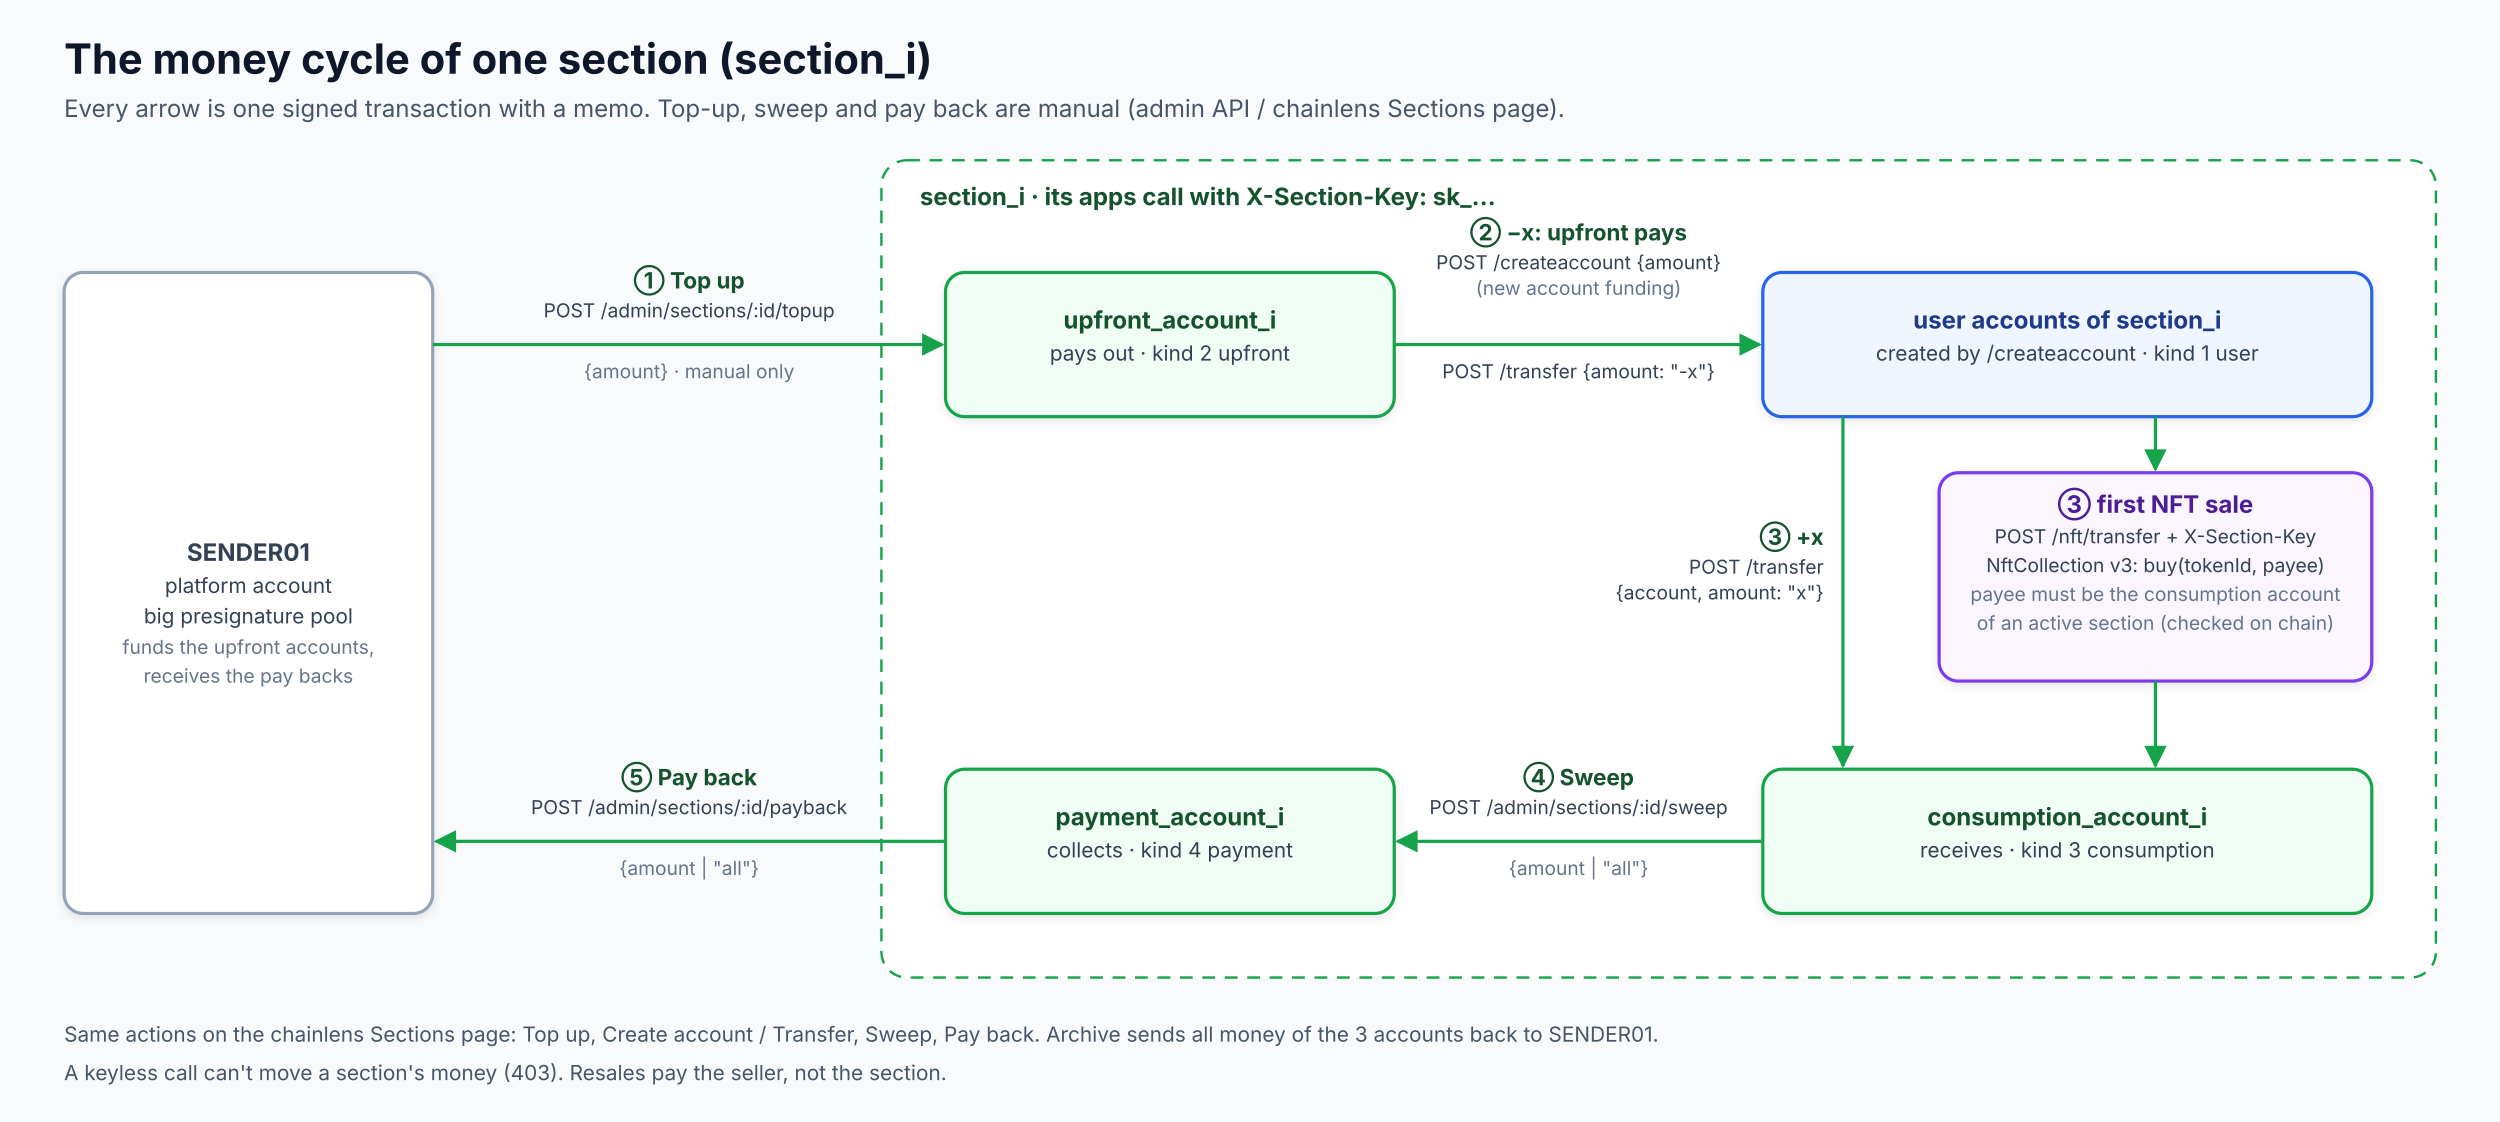
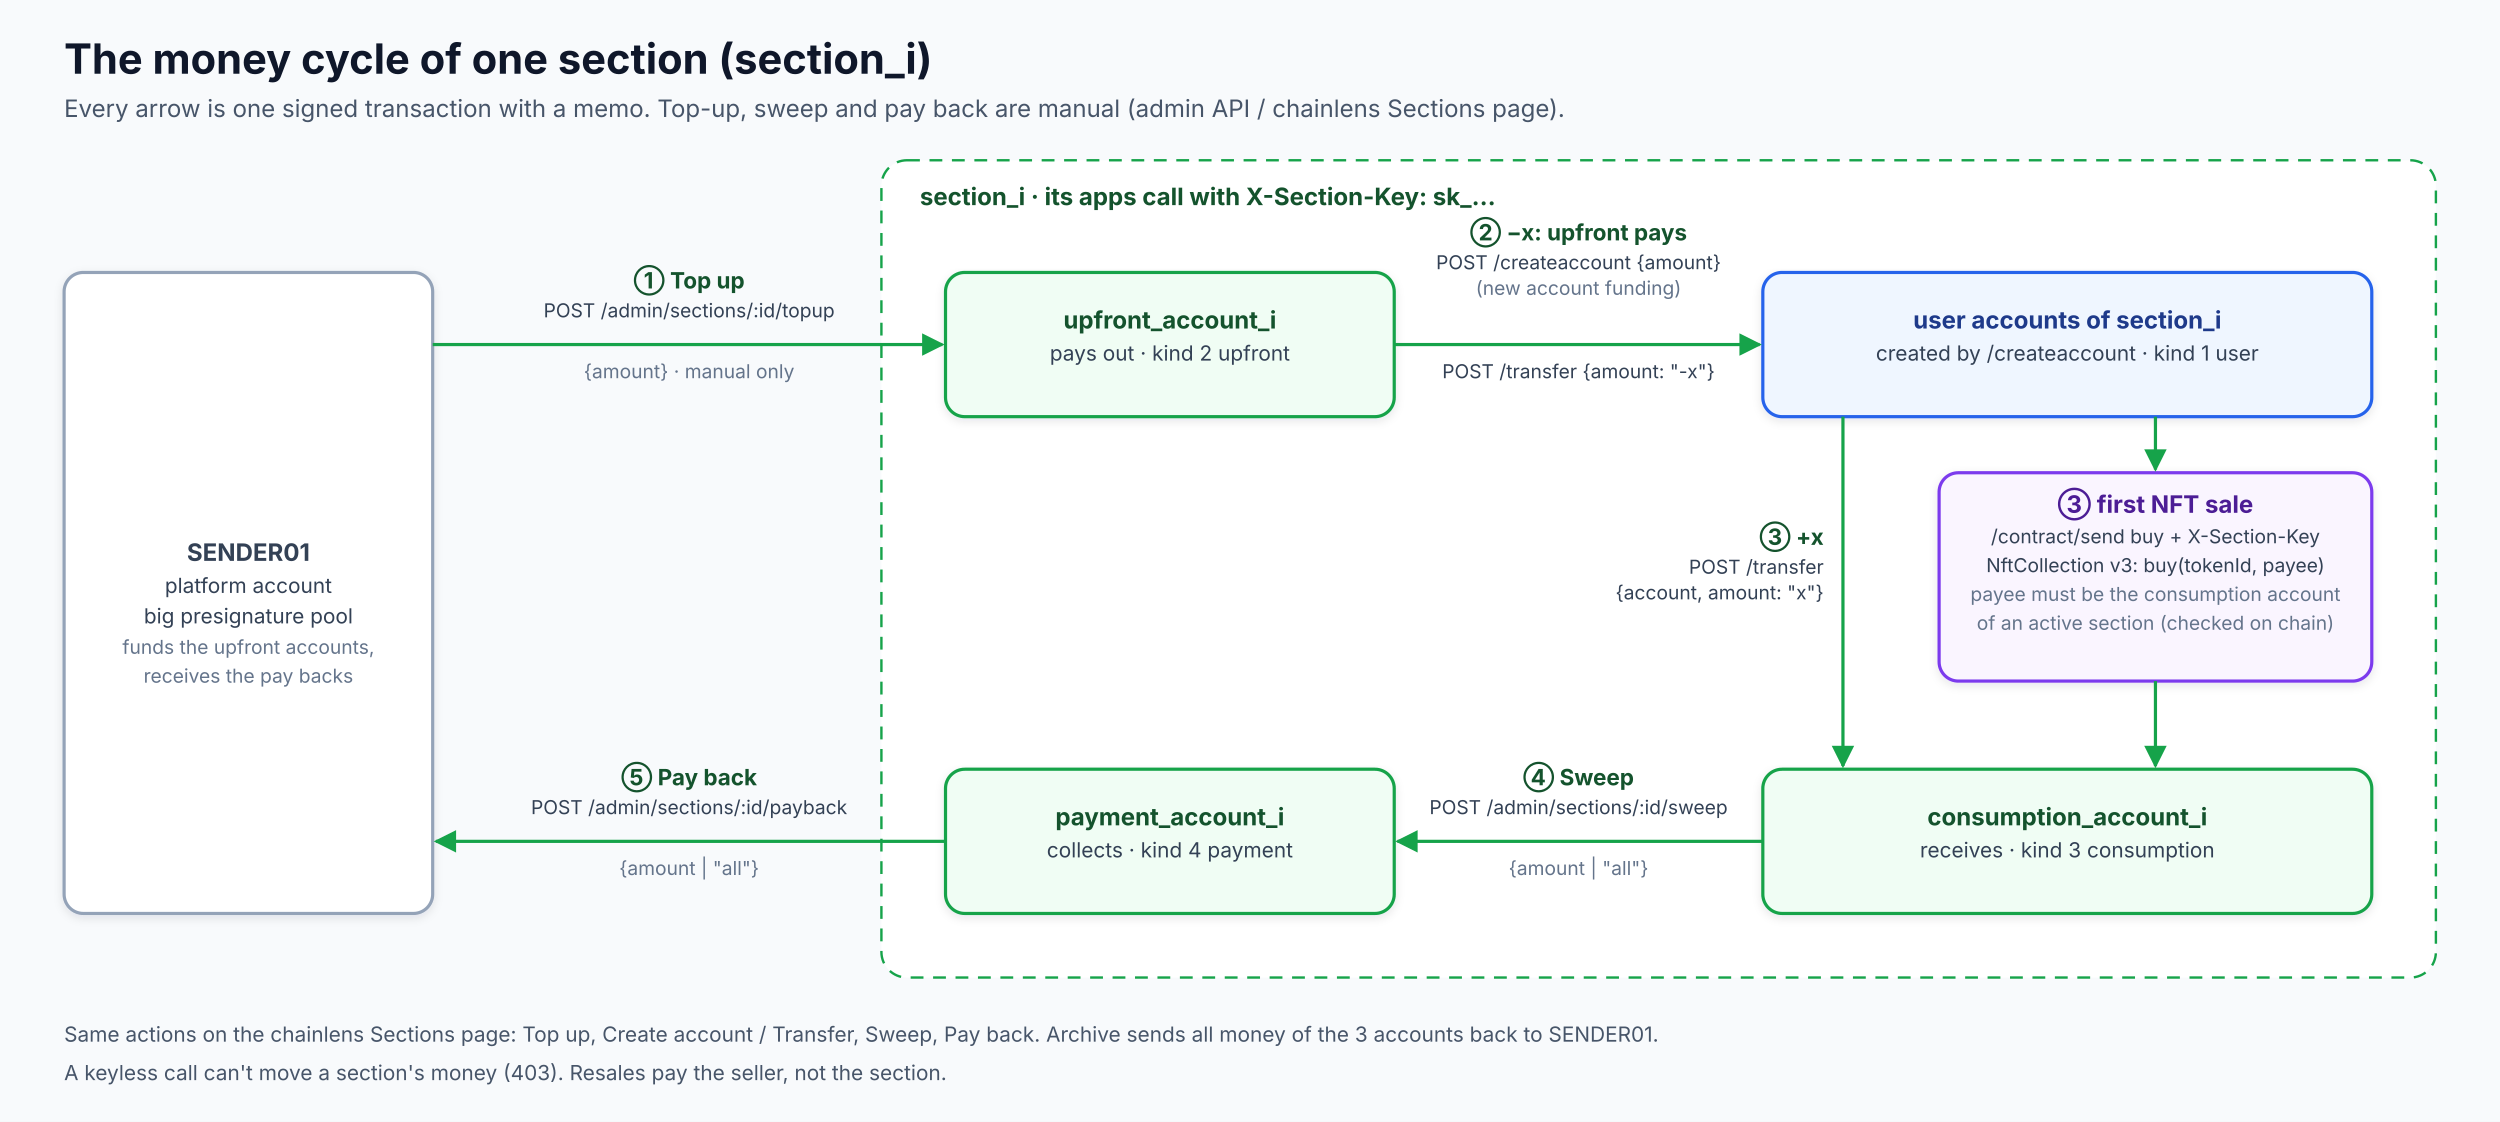
<svg xmlns="http://www.w3.org/2000/svg" width="1560" height="700" viewBox="0 0 1560 700" font-family="Inter, 'Segoe UI', Helvetica, Arial, sans-serif">
  <defs>
    <marker id="a" viewBox="0 0 10 10" refX="9" refY="5" markerWidth="7" markerHeight="7" orient="auto-start-reverse">
      <path d="M0,0 L10,5 L0,10 z" fill="#334155" />
    </marker>
    <marker id="aG" viewBox="0 0 10 10" refX="9" refY="5" markerWidth="7" markerHeight="7" orient="auto-start-reverse">
      <path d="M0,0 L10,5 L0,10 z" fill="#16a34a" />
    </marker>
    <marker id="aB" viewBox="0 0 10 10" refX="9" refY="5" markerWidth="7" markerHeight="7" orient="auto-start-reverse">
      <path d="M0,0 L10,5 L0,10 z" fill="#2563eb" />
    </marker>
    <marker id="aP" viewBox="0 0 10 10" refX="9" refY="5" markerWidth="7" markerHeight="7" orient="auto-start-reverse">
      <path d="M0,0 L10,5 L0,10 z" fill="#7c3aed" />
    </marker>
    <marker id="aC" viewBox="0 0 10 10" refX="9" refY="5" markerWidth="7" markerHeight="7" orient="auto-start-reverse">
      <path d="M0,0 L10,5 L0,10 z" fill="#0891b2" />
    </marker>
    <marker id="aM" viewBox="0 0 10 10" refX="9" refY="5" markerWidth="7" markerHeight="7" orient="auto-start-reverse">
      <path d="M0,0 L10,5 L0,10 z" fill="#059669" />
    </marker>
    <marker id="aR" viewBox="0 0 10 10" refX="9" refY="5" markerWidth="7" markerHeight="7" orient="auto-start-reverse">
      <path d="M0,0 L10,5 L0,10 z" fill="#e11d48" />
    </marker>
    <marker id="aO" viewBox="0 0 10 10" refX="9" refY="5" markerWidth="7" markerHeight="7" orient="auto-start-reverse">
      <path d="M0,0 L10,5 L0,10 z" fill="#f59e0b" />
    </marker>
    <filter id="sh" x="-5%" y="-5%" width="110%" height="115%">
      <feDropShadow dx="0" dy="2" stdDeviation="3" flood-color="#0f172a" flood-opacity="0.10" />
    </filter>
  </defs>
  <rect width="1560" height="700" fill="#f8fafc" />
  <text x="40" y="46" font-size="26" fill="#0f172a" font-weight="700">The money cycle of one section (section_i)</text>
  <text x="40" y="73" font-size="15" fill="#475569">Every arrow is one signed transaction with a memo. Top-up, sweep and pay back are manual (admin API / chainlens Sections page).</text>
  <rect x="550" y="100" width="970" height="510" rx="16" fill="#ffffff" stroke="#16a34a" stroke-width="1.5" stroke-dasharray="8 6" />
  <text x="574" y="128" font-size="15" fill="#14532d" font-weight="700" text-anchor="start">section_i · its apps call with X-Section-Key: sk_…</text>
  <rect x="40" y="170" width="230" height="400" rx="12" fill="#ffffff" stroke="#94a3b8" stroke-width="2" filter="url(#sh)" />
  <text x="155.0" y="350" font-size="15" fill="#334155" font-weight="700" text-anchor="middle">SENDER01</text>
  <text x="155.0" y="370" font-size="13" fill="#334155" font-weight="400" text-anchor="middle">platform account</text>
  <text x="155.0" y="389" font-size="13" fill="#334155" font-weight="400" text-anchor="middle">big presignature pool</text>
  <text x="155.0" y="408" font-size="12" fill="#64748b" font-weight="400" text-anchor="middle">funds the upfront accounts,</text>
  <text x="155.0" y="426" font-size="12" fill="#64748b" font-weight="400" text-anchor="middle">receives the pay backs</text>
  <rect x="590" y="170" width="280" height="90" rx="12" fill="#f0fdf4" stroke="#16a34a" stroke-width="2" filter="url(#sh)" />
  <text x="730.0" y="205" font-size="15" fill="#14532d" font-weight="700" text-anchor="middle">upfront_account_i</text>
  <text x="730.0" y="225" font-size="13" fill="#334155" font-weight="400" text-anchor="middle">pays out · kind 2 upfront</text>
  <rect x="1100" y="170" width="380" height="90" rx="12" fill="#eff6ff" stroke="#2563eb" stroke-width="2" filter="url(#sh)" />
  <text x="1290.0" y="205" font-size="15" fill="#1e3a8a" font-weight="700" text-anchor="middle">user accounts of section_i</text>
  <text x="1290.0" y="225" font-size="13" fill="#334155" font-weight="400" text-anchor="middle">created by /createaccount · kind 1 user</text>
  <rect x="1100" y="480" width="380" height="90" rx="12" fill="#f0fdf4" stroke="#16a34a" stroke-width="2" filter="url(#sh)" />
  <text x="1290.0" y="515" font-size="15" fill="#14532d" font-weight="700" text-anchor="middle">consumption_account_i</text>
  <text x="1290.0" y="535" font-size="13" fill="#334155" font-weight="400" text-anchor="middle">receives · kind 3 consumption</text>
  <rect x="590" y="480" width="280" height="90" rx="12" fill="#f0fdf4" stroke="#16a34a" stroke-width="2" filter="url(#sh)" />
  <text x="730.0" y="515" font-size="15" fill="#14532d" font-weight="700" text-anchor="middle">payment_account_i</text>
  <text x="730.0" y="535" font-size="13" fill="#334155" font-weight="400" text-anchor="middle">collects · kind 4 payment</text>
  <rect x="1210" y="295" width="270" height="130" rx="12" fill="#faf5ff" stroke="#7c3aed" stroke-width="2" filter="url(#sh)" />
  <text x="1345.0" y="320" font-size="15" fill="#4c1d95" font-weight="700" text-anchor="middle">③ first NFT sale</text>
-   <text x="1345.0" y="339" font-size="12" fill="#334155" font-weight="400" text-anchor="middle">POST /nft/transfer + X-Section-Key</text>
+   <text x="1345.0" y="339" font-size="12" fill="#334155" font-weight="400" text-anchor="middle">/contract/send buy + X-Section-Key</text>
  <text x="1345.0" y="357" font-size="12" fill="#334155" font-weight="400" text-anchor="middle">NftCollection v3: buy(tokenId, payee)</text>
  <text x="1345.0" y="375" font-size="12" fill="#64748b" font-weight="400" text-anchor="middle">payee must be the consumption account</text>
  <text x="1345.0" y="393" font-size="12" fill="#64748b" font-weight="400" text-anchor="middle">of an active section (checked on chain)</text>
  <path d="M270,215 L588,215" fill="none" stroke="#16a34a" stroke-width="2" marker-end="url(#aG)" />
  <text x="430" y="180" font-size="14" fill="#14532d" font-weight="700" text-anchor="middle">① Top up</text>
  <text x="430" y="198" font-size="12" fill="#334155" font-weight="400" text-anchor="middle">POST /admin/sections/:id/topup</text>
  <text x="430" y="236" font-size="12" fill="#64748b" font-weight="400" text-anchor="middle">{amount} · manual only</text>
  <path d="M870,215 L1098,215" fill="none" stroke="#16a34a" stroke-width="2" marker-end="url(#aG)" />
  <text x="985" y="150" font-size="14" fill="#14532d" font-weight="700" text-anchor="middle">② −x: upfront pays</text>
  <text x="985" y="168" font-size="12" fill="#334155" font-weight="400" text-anchor="middle">POST /createaccount {amount}</text>
  <text x="985" y="184" font-size="12" fill="#64748b" font-weight="400" text-anchor="middle">(new account funding)</text>
  <text x="985" y="236" font-size="12" fill="#334155" font-weight="400" text-anchor="middle">POST /transfer {amount: "-x"}</text>
  <path d="M1150,260 L1150,478" fill="none" stroke="#16a34a" stroke-width="2" marker-end="url(#aG)" />
  <text x="1138" y="340" font-size="14" fill="#14532d" font-weight="700" text-anchor="end">③ +x</text>
  <text x="1138" y="358" font-size="12" fill="#334155" font-weight="400" text-anchor="end">POST /transfer</text>
  <text x="1138" y="374" font-size="12" fill="#334155" font-weight="400" text-anchor="end">{account, amount: "x"}</text>
  <path d="M1345,260 L1345,293" fill="none" stroke="#16a34a" stroke-width="2" marker-end="url(#aG)" />
  <path d="M1345,425 L1345,478" fill="none" stroke="#16a34a" stroke-width="2" marker-end="url(#aG)" />
  <path d="M1100,525 L872,525" fill="none" stroke="#16a34a" stroke-width="2" marker-end="url(#aG)" />
  <text x="985" y="490" font-size="14" fill="#14532d" font-weight="700" text-anchor="middle">④ Sweep</text>
  <text x="985" y="508" font-size="12" fill="#334155" font-weight="400" text-anchor="middle">POST /admin/sections/:id/sweep</text>
  <text x="985" y="546" font-size="12" fill="#64748b" font-weight="400" text-anchor="middle">{amount | "all"}</text>
  <path d="M590,525 L272,525" fill="none" stroke="#16a34a" stroke-width="2" marker-end="url(#aG)" />
  <text x="430" y="490" font-size="14" fill="#14532d" font-weight="700" text-anchor="middle">⑤ Pay back</text>
  <text x="430" y="508" font-size="12" fill="#334155" font-weight="400" text-anchor="middle">POST /admin/sections/:id/payback</text>
  <text x="430" y="546" font-size="12" fill="#64748b" font-weight="400" text-anchor="middle">{amount | "all"}</text>
  <text x="40" y="650" font-size="13" fill="#475569" font-weight="400" text-anchor="start">Same actions on the chainlens Sections page: Top up, Create account / Transfer, Sweep, Pay back. Archive sends all money of the 3 accounts back to SENDER01.</text>
  <text x="40" y="674" font-size="13" fill="#475569" font-weight="400" text-anchor="start">A keyless call can't move a section's money (403). Resales pay the seller, not the section.</text>
</svg>
